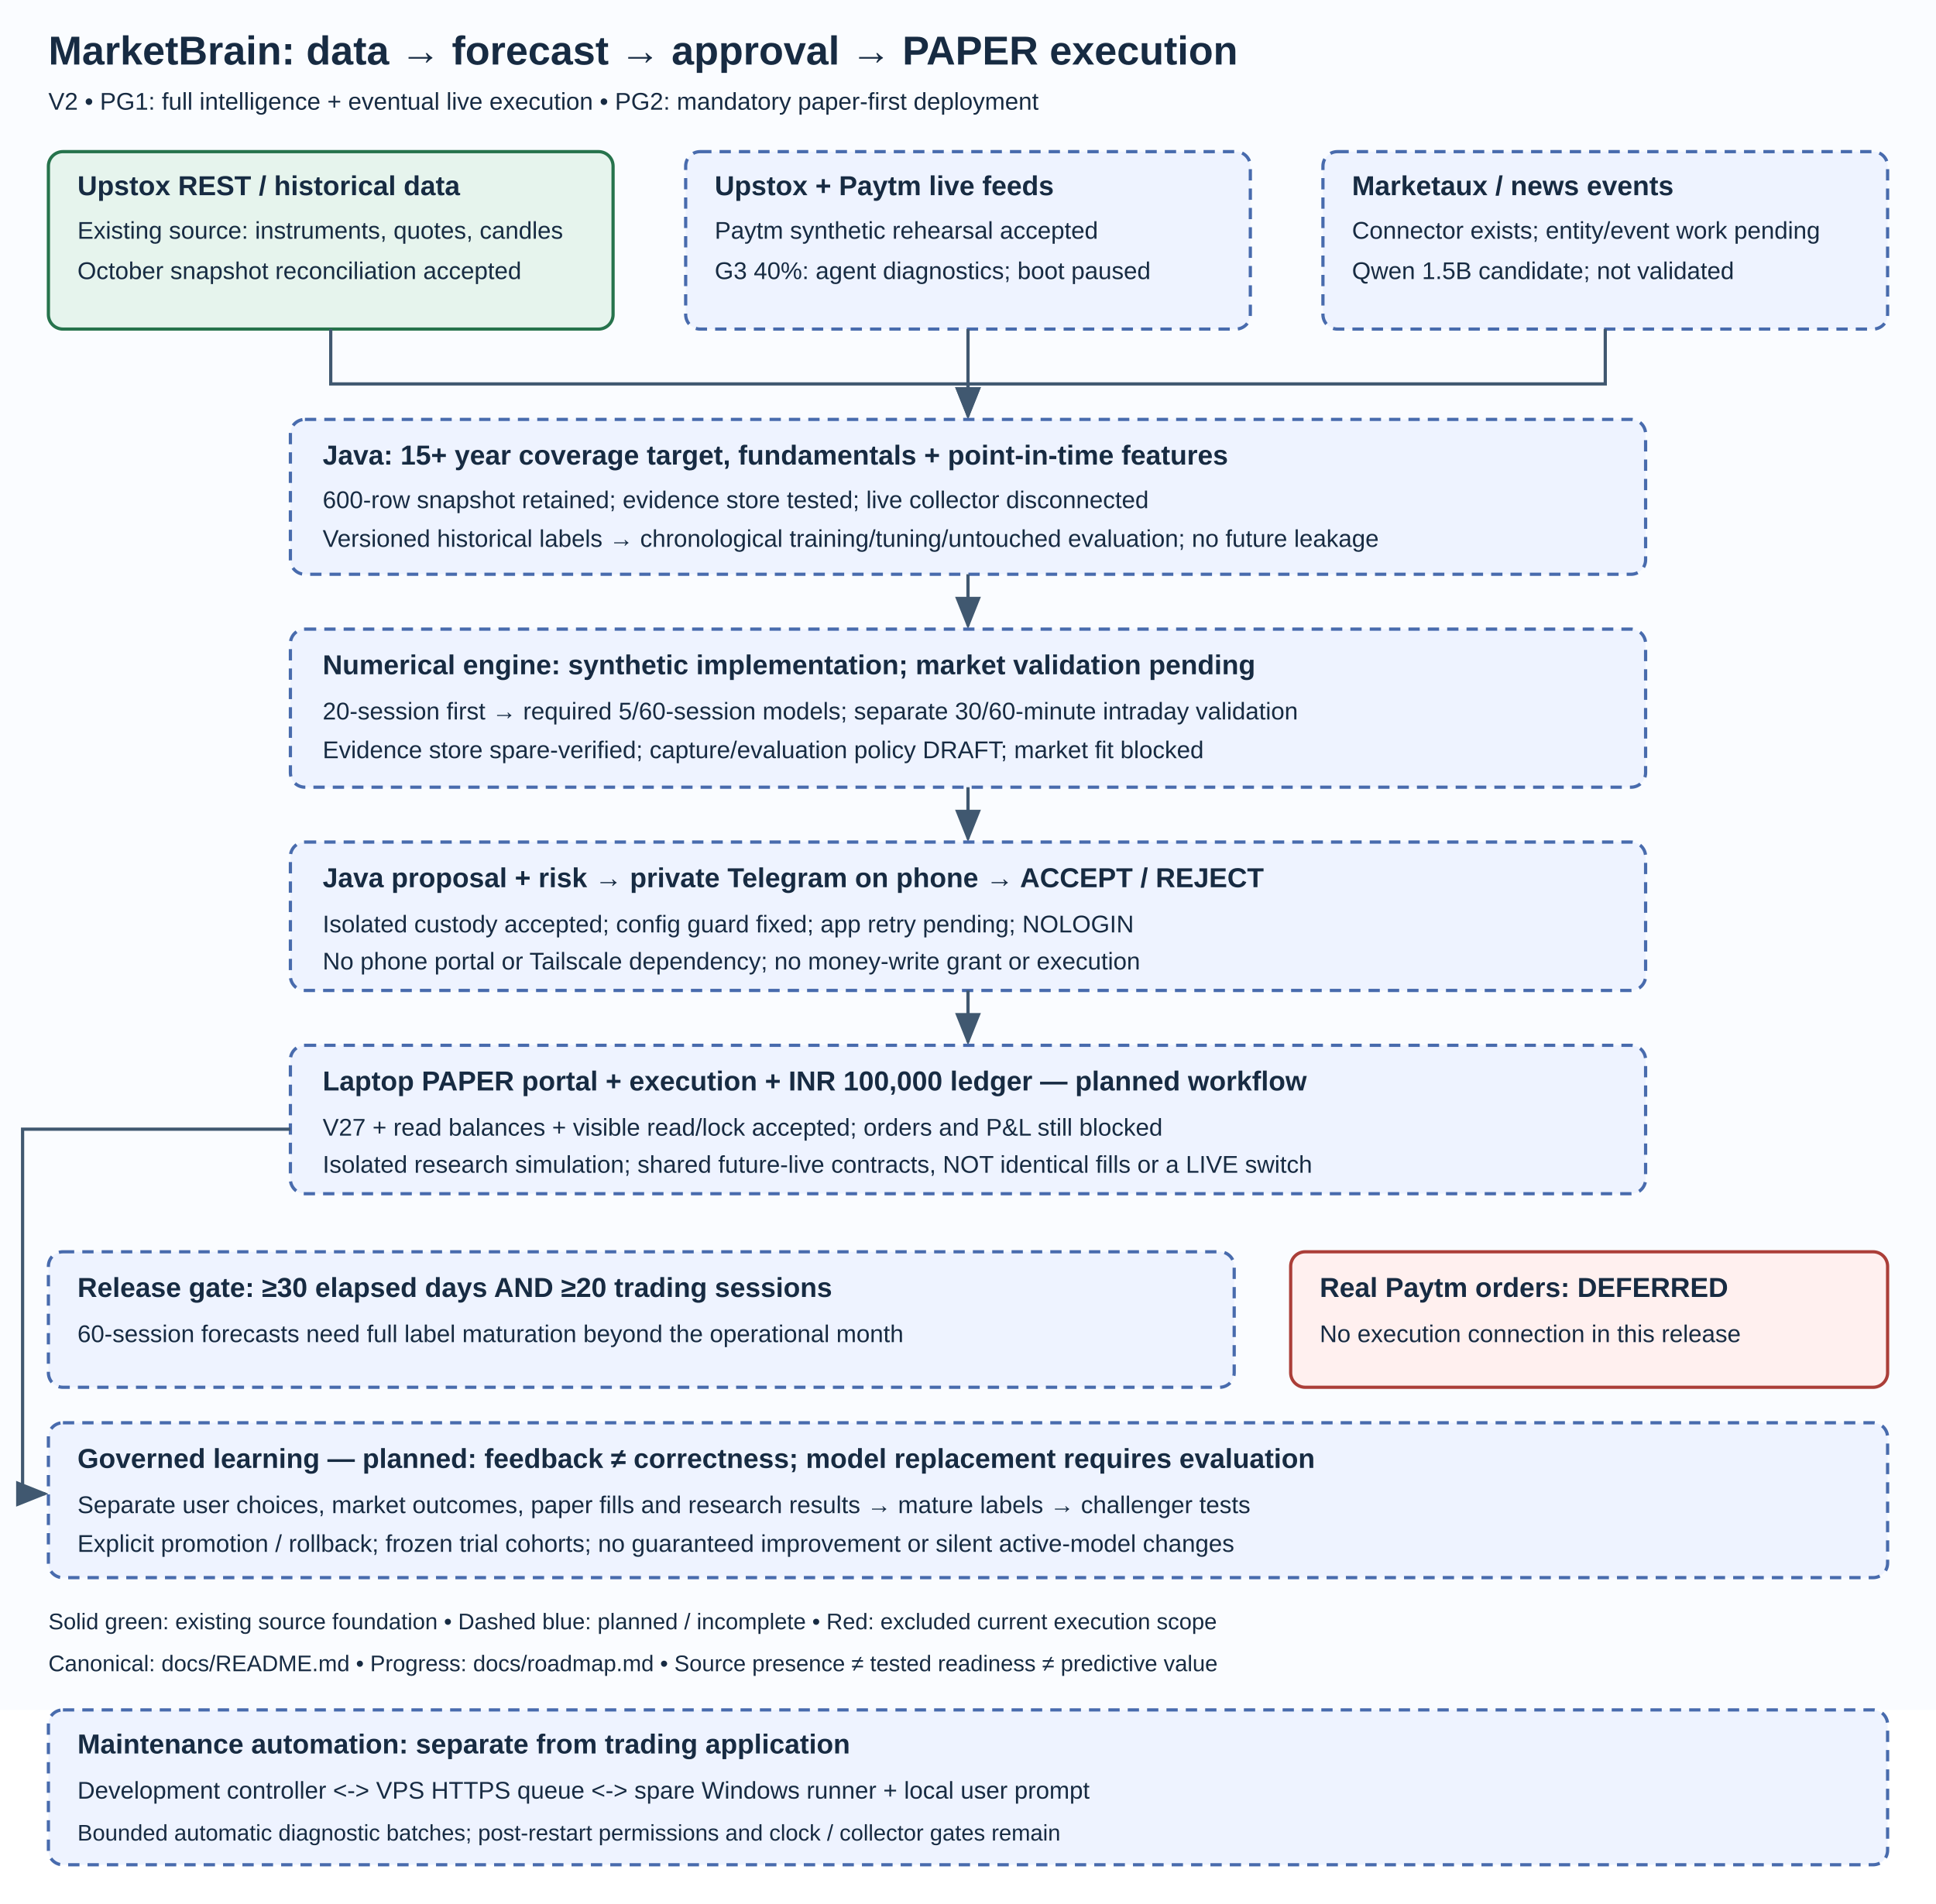
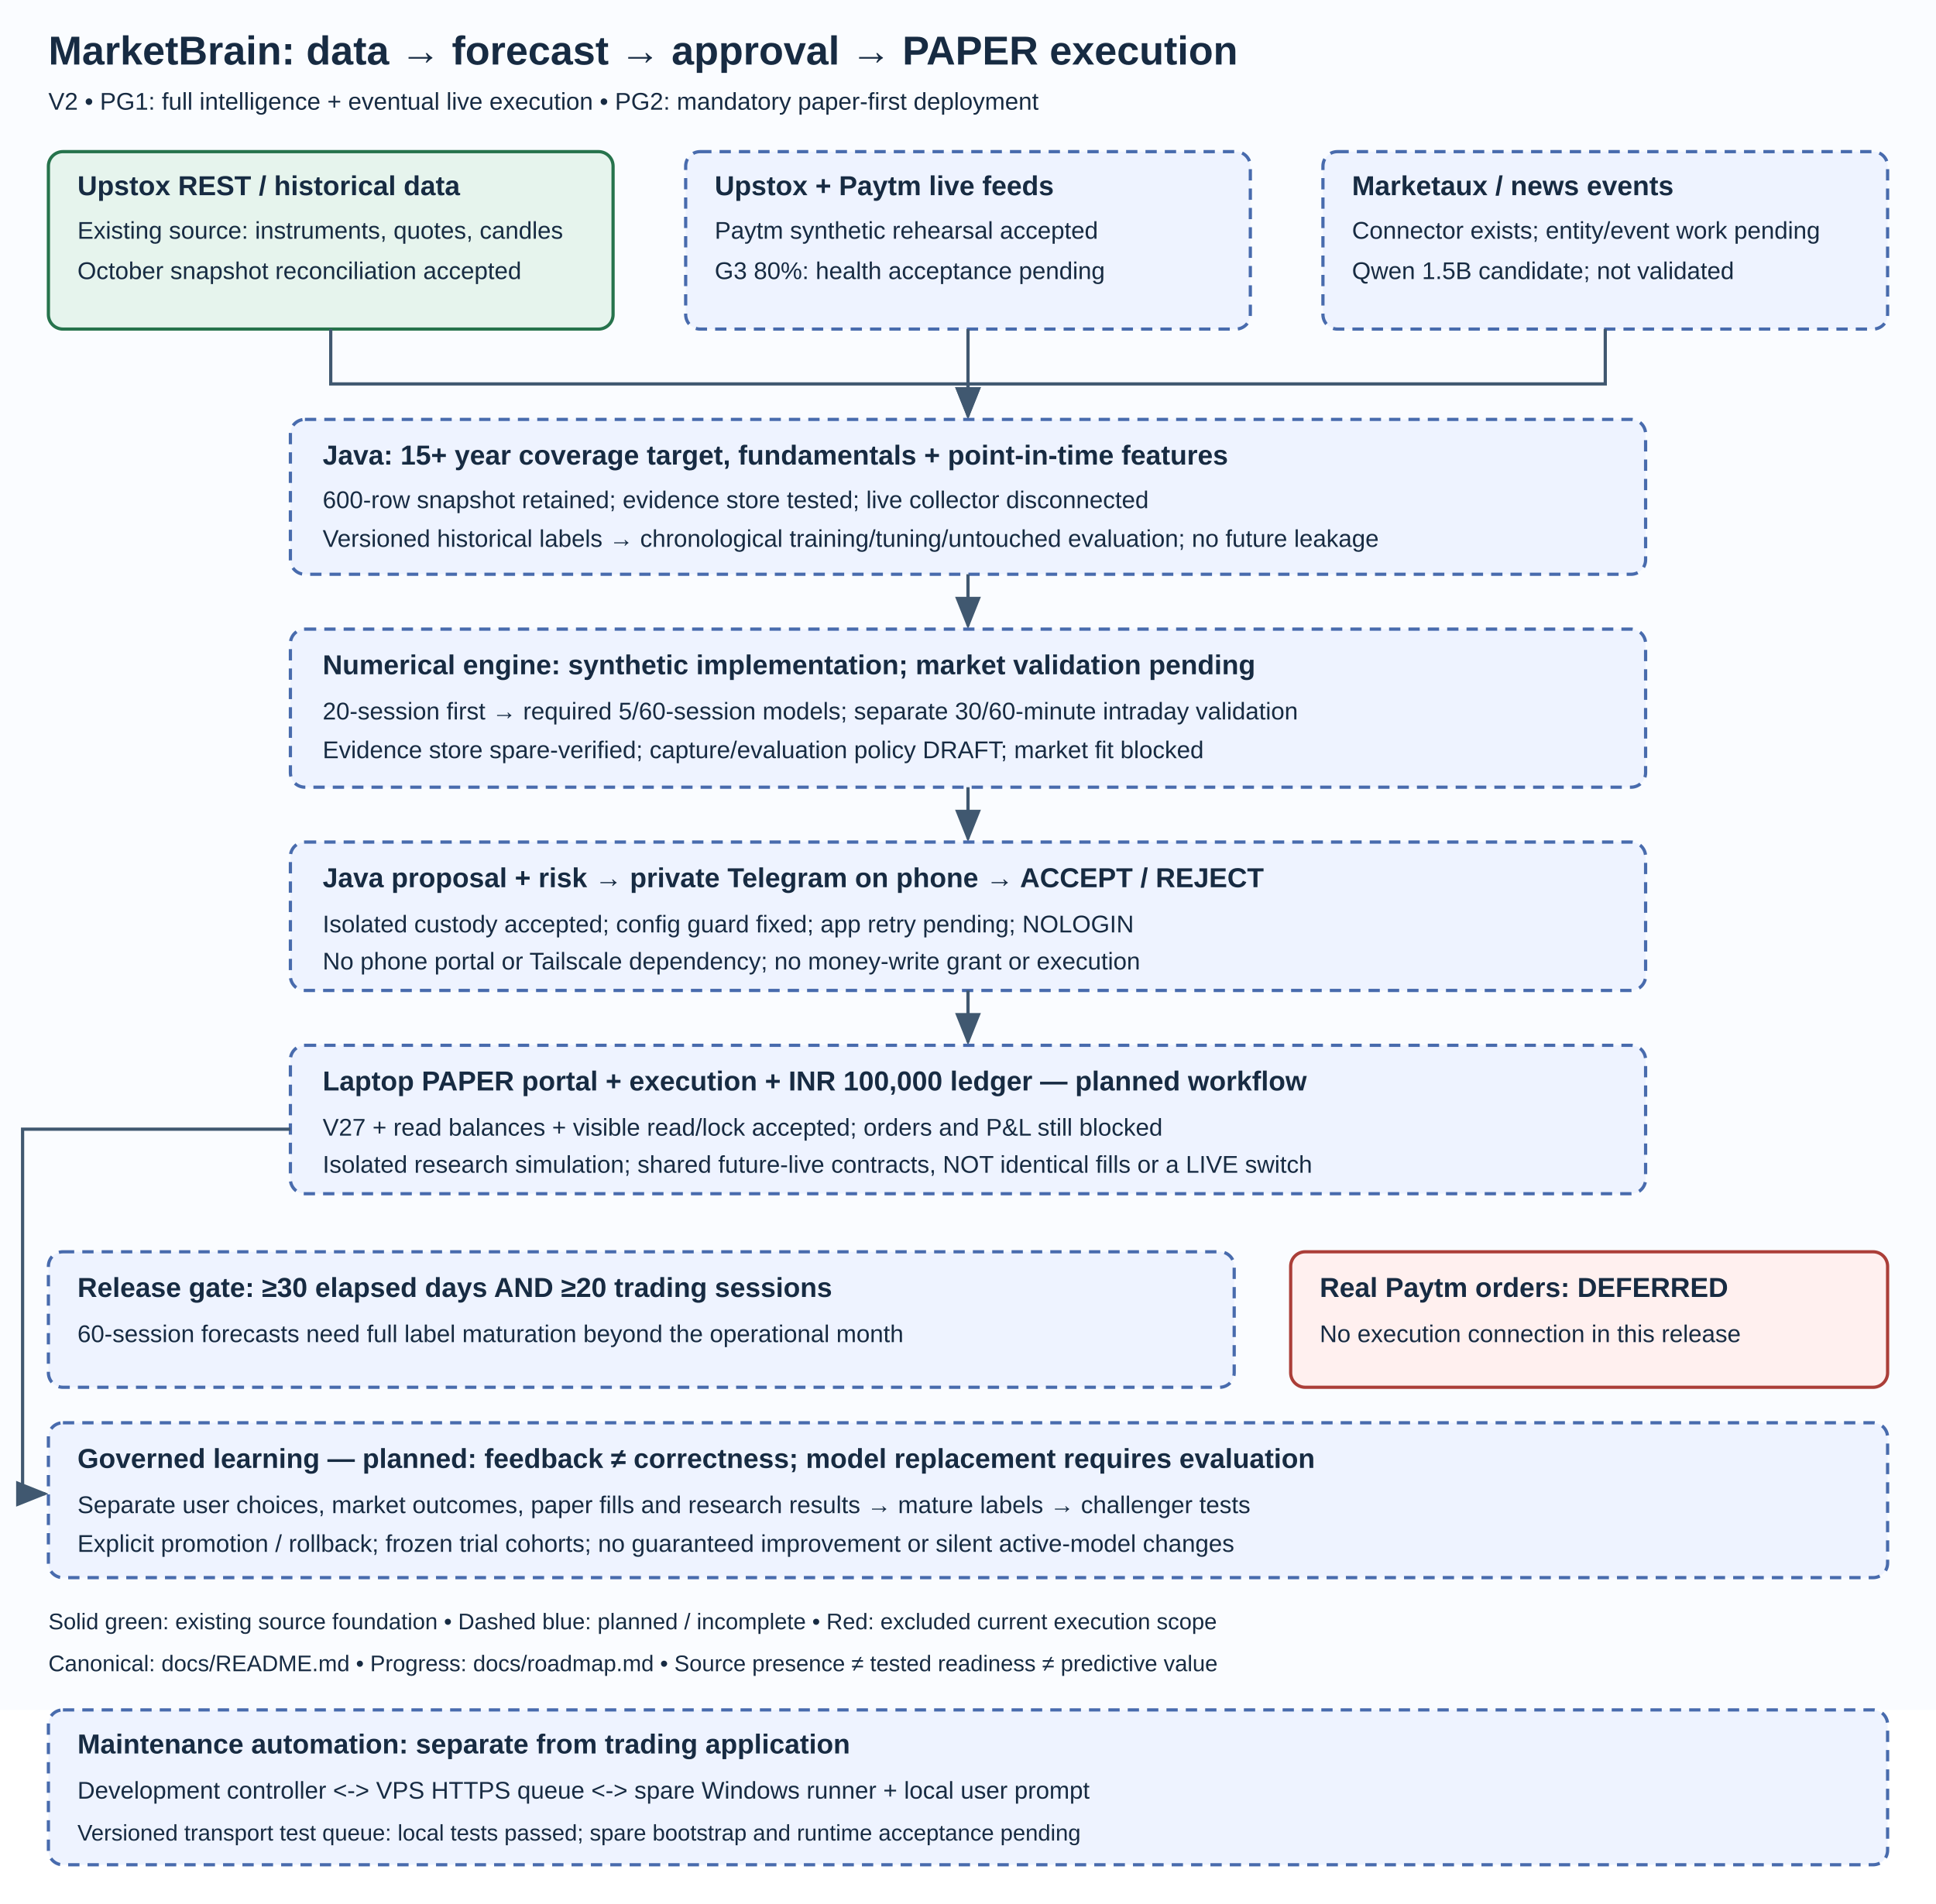
<svg xmlns="http://www.w3.org/2000/svg" width="1200" height="1180" viewBox="0 0 1200 1180" role="img" aria-labelledby="title desc">
  <defs>
    <marker id="arrow" markerWidth="10" markerHeight="8" refX="9" refY="4" orient="auto">
      <path d="M0,0 L10,4 L0,8 Z" fill="#405870" />
    </marker>
    <style>
      text { font-family: Arial, sans-serif; fill: #172b42; }
      .heading { font-size: 25px; font-weight: bold; }
      .label { font-size: 17px; font-weight: bold; }
      .body { font-size: 15px; }
      .small { font-size: 14px; }
      .existing { fill: #e6f4ed; stroke: #26734c; stroke-width: 2; }
      .planned { fill: #eef3ff; stroke: #486bad; stroke-width: 2; stroke-dasharray: 7 5; }
      .blocked { fill: #fff0ef; stroke: #ab3e38; stroke-width: 2; }
      .line { fill: none; stroke: #405870; stroke-width: 2; marker-end: url(#arrow); }
    </style>
  </defs>
  <rect width="1200" height="1060" fill="#fafcff" />
  <text x="30" y="40" class="heading">MarketBrain: data → forecast → approval → PAPER execution</text>
  <text x="30" y="68" class="body">V2 • PG1: full intelligence + eventual live execution • PG2: mandatory paper-first deployment</text>
  <rect x="30" y="94" width="350" height="110" rx="9" class="existing" />
  <text x="48" y="121" class="label">Upstox REST / historical data</text>
  <text x="48" y="148" class="body">Existing source: instruments, quotes, candles</text>
  <text x="48" y="173" class="body">October snapshot reconciliation accepted</text>
  <rect x="425" y="94" width="350" height="110" rx="9" class="planned" />
  <text x="443" y="121" class="label">Upstox + Paytm live feeds</text>
  <text x="443" y="148" class="body">Paytm synthetic rehearsal accepted</text>
-   <text x="443" y="173" class="body">G3 40%: agent diagnostics; boot paused</text>
+   <text x="443" y="173" class="body">G3 80%: health acceptance pending</text>
  <rect x="820" y="94" width="350" height="110" rx="9" class="planned" />
  <text x="838" y="121" class="label">Marketaux / news events</text>
  <text x="838" y="148" class="body">Connector exists; entity/event work pending</text>
  <text x="838" y="173" class="body">Qwen 1.5B candidate; not validated</text>
  <path d="M205 204 V238 H600 V258" class="line" />
  <path d="M600 204 V258" class="line" />
  <path d="M995 204 V238 H600" fill="none" stroke="#405870" stroke-width="2" />
  <rect x="180" y="260" width="840" height="96" rx="9" class="planned" />
  <text x="200" y="288" class="label">Java: 15+ year coverage target, fundamentals + point-in-time features</text>
  <text x="200" y="315" class="body">600-row snapshot retained; evidence store tested; live collector disconnected</text>
  <text x="200" y="339" class="body">Versioned historical labels → chronological training/tuning/untouched evaluation; no future leakage</text>
  <path d="M600 356 V388" class="line" />
  <rect x="180" y="390" width="840" height="98" rx="9" class="planned" />
  <text x="200" y="418" class="label">Numerical engine: synthetic implementation; market validation pending</text>
  <text x="200" y="446" class="body">20-session first → required 5/60-session models; separate 30/60-minute intraday validation</text>
  <text x="200" y="470" class="body">Evidence store spare-verified; capture/evaluation policy DRAFT; market fit blocked</text>
  <path d="M600 488 V520" class="line" />
  <rect x="180" y="522" width="840" height="92" rx="9" class="planned" />
  <text x="200" y="550" class="label">Java proposal + risk → private Telegram on phone → ACCEPT / REJECT</text>
  <text x="200" y="578" class="body">Isolated custody accepted; config guard fixed; app retry pending; NOLOGIN</text>
  <text x="200" y="601" class="body">No phone portal or Tailscale dependency; no money-write grant or execution</text>
  <path d="M600 614 V646" class="line" />
  <rect x="180" y="648" width="840" height="92" rx="9" class="planned" />
  <text x="200" y="676" class="label">Laptop PAPER portal + execution + INR 100,000 ledger — planned workflow</text>
  <text x="200" y="704" class="body">V27 + read balances + visible read/lock accepted; orders and P&amp;L still blocked</text>
  <text x="200" y="727" class="body">Isolated research simulation; shared future-live contracts, NOT identical fills or a LIVE switch</text>
  <rect x="30" y="776" width="735" height="84" rx="9" class="planned" />
  <text x="48" y="804" class="label">Release gate: ≥30 elapsed days AND ≥20 trading sessions</text>
  <text x="48" y="832" class="body">60-session forecasts need full label maturation beyond the operational month</text>
  <rect x="800" y="776" width="370" height="84" rx="9" class="blocked" />
  <text x="818" y="804" class="label">Real Paytm orders: DEFERRED</text>
  <text x="818" y="832" class="body">No execution connection in this release</text>
  <path d="M180 700 H14 V926 H28" class="line" />
  <rect x="30" y="882" width="1140" height="96" rx="9" class="planned" />
  <text x="48" y="910" class="label">Governed learning — planned: feedback ≠ correctness; model replacement requires evaluation</text>
  <text x="48" y="938" class="body">Separate user choices, market outcomes, paper fills and research results → mature labels → challenger tests</text>
  <text x="48" y="962" class="body">Explicit promotion / rollback; frozen trial cohorts; no guaranteed improvement or silent active-model changes</text>
  <text x="30" y="1010" class="small">Solid green: existing source foundation • Dashed blue: planned / incomplete • Red: excluded current execution scope</text>
  <text x="30" y="1036" class="small">Canonical: docs/README.md • Progress: docs/roadmap.md • Source presence ≠ tested readiness ≠ predictive value</text>
  <rect x="30" y="1060" width="1140" height="96" rx="9" class="planned" />
  <text x="48" y="1087" class="label">Maintenance automation: separate from trading application</text>
  <text x="48" y="1115" class="body">Development controller &lt;-&gt; VPS HTTPS queue &lt;-&gt; spare Windows runner + local user prompt</text>
-   <text x="48" y="1141" class="small">Bounded automatic diagnostic batches; post-restart permissions and clock / collector gates remain</text>
+   <text x="48" y="1141" class="small">Versioned transport test queue: local tests passed; spare bootstrap and runtime acceptance pending</text>
</svg>
